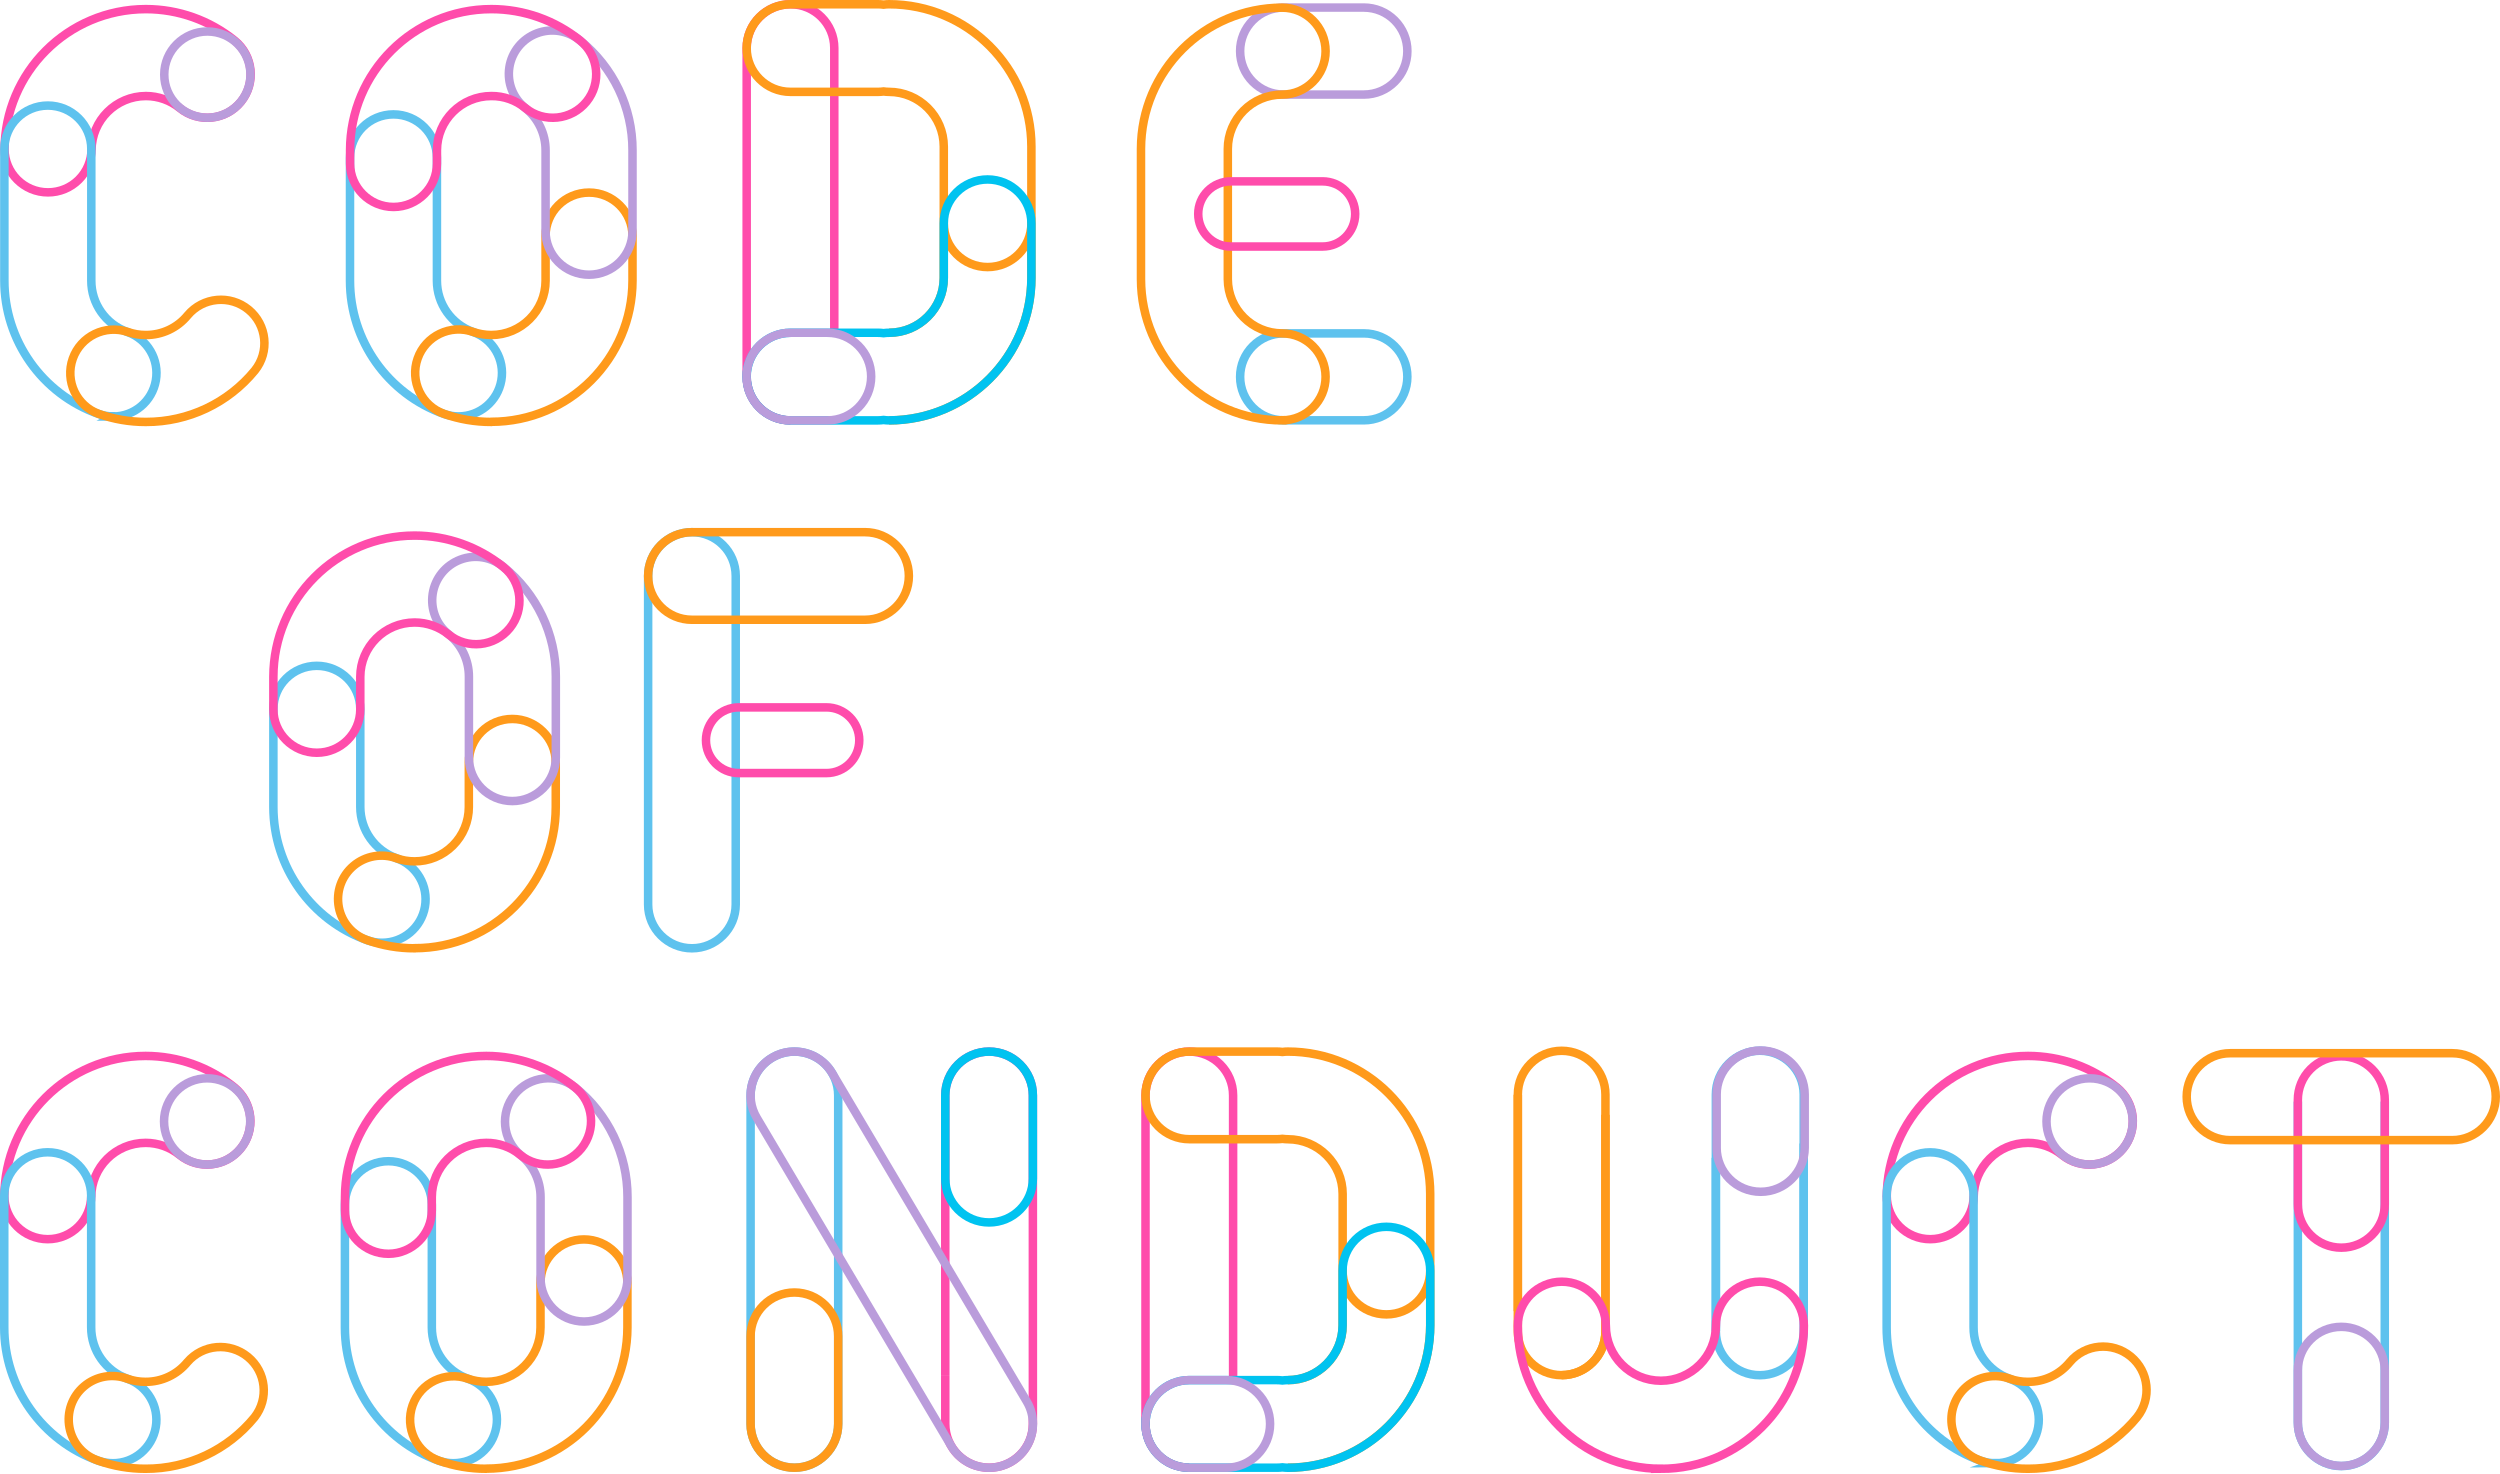
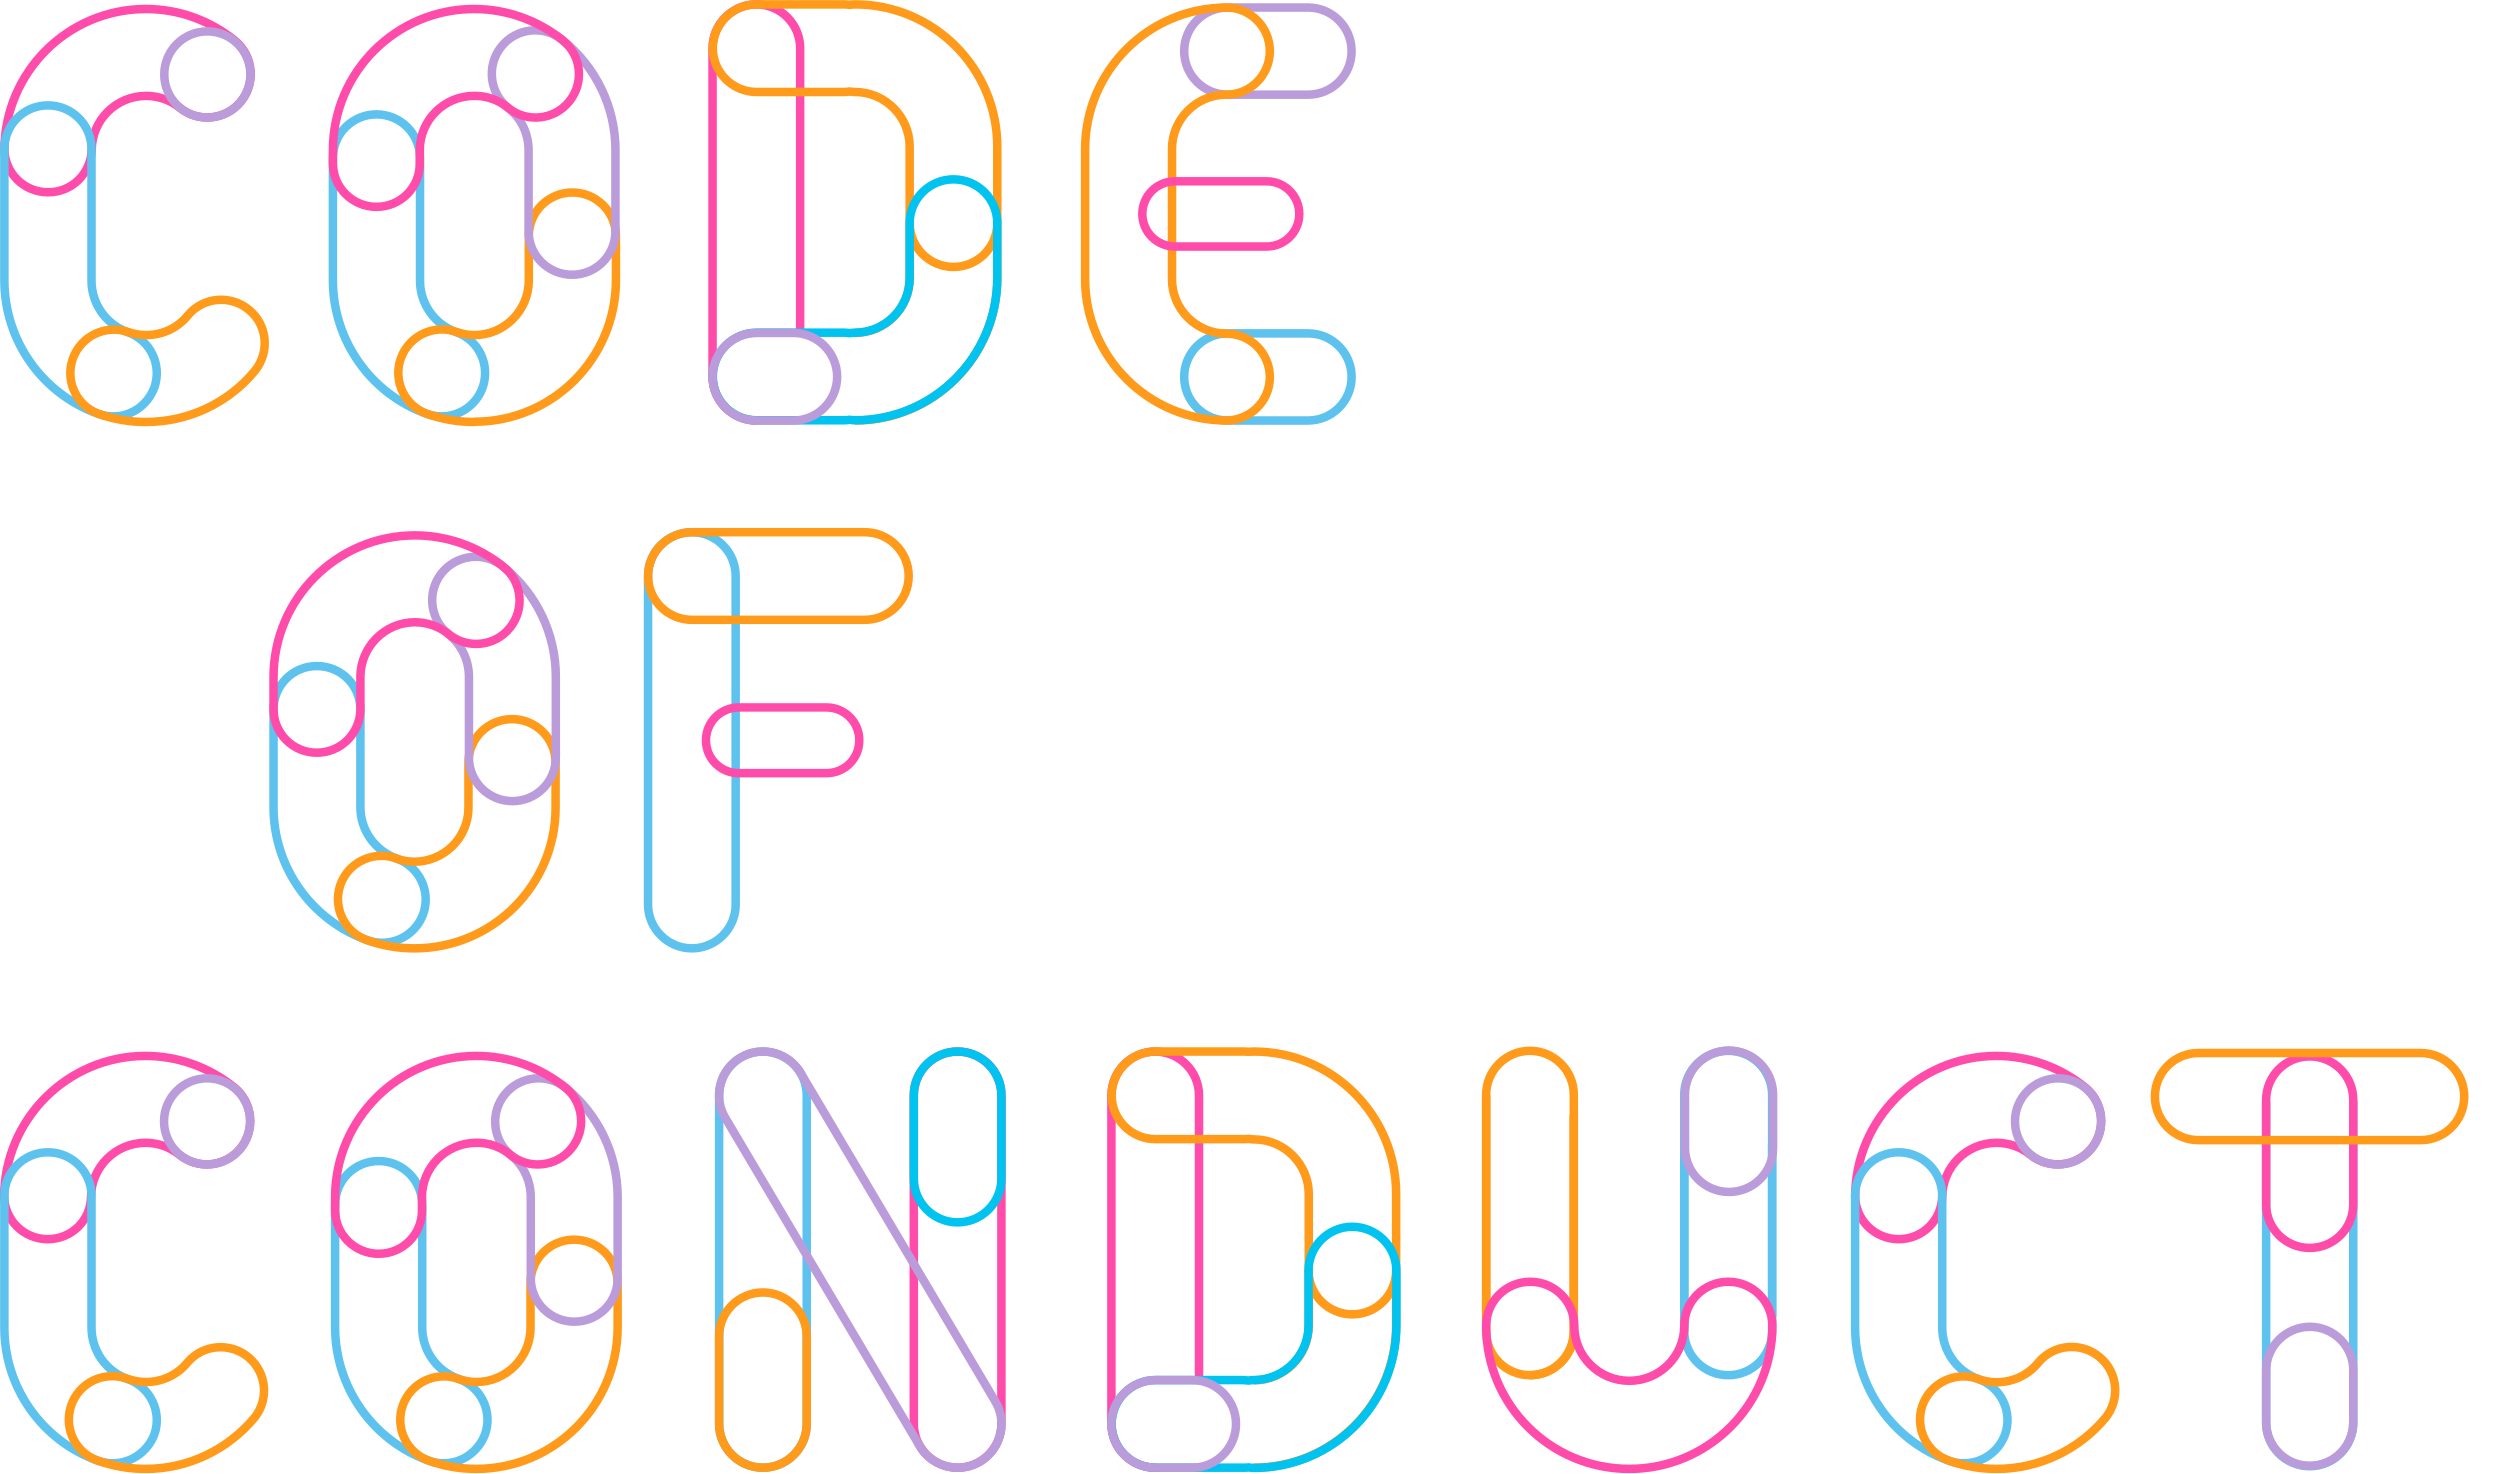
- <svg xmlns="http://www.w3.org/2000/svg" viewBox="0 0 1027.35 605.33">
-   <defs>
-     <style>.cls-1,.cls-2,.cls-3,.cls-4,.cls-5{fill:none;stroke-miterlimit:10}.cls-1{stroke:#ba9cdb}.cls-1,.cls-2,.cls-3,.cls-4{stroke-width:3.5px}.cls-2{stroke:#5ec2ee}.cls-3{stroke:#ff9a1b}.cls-4{stroke:#ff4cab}.cls-5{stroke:#00c3f0;stroke-width:3.5px}</style>
-   </defs>
-   <g id="Layer_2" data-name="Layer 2">
+ <svg xmlns="http://www.w3.org/2000/svg" version="1.1" id="Layer_1" x="0px" y="0px" viewBox="0 0 1027.3 605.3" style="enable-background:new 0 0 1027.3 605.3;" xml:space="preserve">
+   <style type="text/css">
+ 	.st0{fill:none;stroke:#BA9CDB;stroke-width:3.5;stroke-miterlimit:10;}
+ 	.st1{fill:none;stroke:#5EC2EE;stroke-width:3.5;stroke-miterlimit:10;}
+ 	.st2{fill:none;stroke:#FF9A1B;stroke-width:3.5;stroke-miterlimit:10;}
+ 	.st3{fill:none;stroke:#FF4CAB;stroke-width:3.5;stroke-miterlimit:10;}
+ 	.st4{fill:none;stroke:#00C3F0;stroke-width:3.5;stroke-miterlimit:10;}
+ </style>
+   <g id="Layer_2_1_">
    <g id="bg">
-       <path class="cls-1" d="M527.48 3.11h33A17.86 17.86 0 0 1 578.34 21a17.86 17.86 0 0 1-17.86 17.86h-33A17.86 17.86 0 0 1 509.62 21a17.86 17.86 0 0 1 17.86-17.89z" />
-       <path class="cls-2" d="M527.48 137h33a17.86 17.86 0 0 1 17.86 17.86 17.86 17.86 0 0 1-17.86 17.86h-33a17.86 17.86 0 0 1-17.86-17.86A17.86 17.86 0 0 1 527.48 137z" />
-       <path class="cls-3" d="M526.88 172.75a58.1 58.1 0 0 1-58-58v-53.6a58.1 58.1 0 0 1 58-58 17.86 17.86 0 1 1 0 35.72 22.34 22.34 0 0 0-22.32 22.32v53.56A22.34 22.34 0 0 0 526.88 137a17.86 17.86 0 1 1 0 35.72z" />
-       <path class="cls-4" d="M505.8 74.53h37.7a13.39 13.39 0 0 1 13.4 13.39 13.39 13.39 0 0 1-13.4 13.39h-37.7a13.39 13.39 0 0 1-13.4-13.39 13.39 13.39 0 0 1 13.4-13.39z" />
-       <path class="cls-2" d="M157.05 387.42a17.75 17.75 0 0 1-6-1 58.16 58.16 0 0 1-38.71-54.74v-40.21a17.86 17.86 0 0 1 35.72 0v40.18A22.38 22.38 0 0 0 163 352.71a17.87 17.87 0 0 1-6 34.71z" />
-       <path class="cls-3" d="M170.32 389.69a57.69 57.69 0 0 1-19.27-3.3 17.86 17.86 0 1 1 11.89-33.68 22 22 0 0 0 7.37 1.26 22.29 22.29 0 0 0 22.35-22.31v-18.35a17.86 17.86 0 1 1 35.72 0v18.34a58 58 0 0 1-58 58z" />
-       <path class="cls-1" d="M210.55 329.19a17.86 17.86 0 0 1-17.86-17.86v-33.24a22.19 22.19 0 0 0-8.28-17.37 17.86 17.86 0 1 1 22.45-27.78 57.73 57.73 0 0 1 21.55 45.16v33.23a17.85 17.85 0 0 1-17.86 17.86z" />
-       <path class="cls-4" d="M130.19 309.33a17.85 17.85 0 0 1-17.85-17.86v-13.38a58.1 58.1 0 0 1 58-58h.11a58.05 58.05 0 0 1 36.4 12.9 17.86 17.86 0 0 1-22.49 27.76 22.24 22.24 0 0 0-13.94-4.94 22.36 22.36 0 0 0-22.36 22.32v13.38a17.85 17.85 0 0 1-17.87 17.82zM19.72 79.05A17.86 17.86 0 0 1 1.86 61.19v.56a58.13 58.13 0 0 1 58-58H60a58 58 0 0 1 36.4 12.9 17.86 17.86 0 0 1-22.51 27.76A22.15 22.15 0 0 0 60 39.47h-.05a22.36 22.36 0 0 0-22.33 22.3v-.58a17.86 17.86 0 0 1-17.9 17.86z" />
-       <path class="cls-2" d="M46.5 171.12a18 18 0 0 1-6-1 58.13 58.13 0 0 1-38.7-54.88v-54a17.86 17.86 0 0 1 35.72 0v54.06a22.37 22.37 0 0 0 14.89 21.16 17.87 17.87 0 0 1-6 34.71zM188.48 171.12a17.79 17.79 0 0 1-6-1 58.15 58.15 0 0 1-38.65-54.74V64.87a17.86 17.86 0 0 1 35.72 0v50.48a22.37 22.37 0 0 0 14.87 21.07 17.87 17.87 0 0 1-6 34.7z" />
-       <path class="cls-3" d="M201.8 173.39a58 58 0 0 1-19.25-3.29 17.86 17.86 0 0 1 11.85-33.7 23.27 23.27 0 0 0 7.45 1.27 22.35 22.35 0 0 0 22.35-22.32V97a17.86 17.86 0 0 1 35.72 0v18.34a58.11 58.11 0 0 1-58 58zM60 173.39h-.22a57.58 57.58 0 0 1-19.19-3.3 17.86 17.86 0 0 1 11.89-33.68 22 22 0 0 0 7.37 1.26h.08a22.1 22.1 0 0 0 17.18-8.09 17.86 17.86 0 0 1 27.61 22.66A57.63 57.63 0 0 1 60 173.39z" />
-       <path class="cls-1" d="M242.06 112.89A17.86 17.86 0 0 1 224.2 95V61.75a22.23 22.23 0 0 0-8.29-17.33 17.86 17.86 0 1 1 22.45-27.78 57.78 57.78 0 0 1 21.56 45.1V95a17.86 17.86 0 0 1-17.86 17.89z" />
-       <path class="cls-4" d="M161.72 85.05a17.86 17.86 0 0 1-17.86-17.86v-5.44a58.08 58.08 0 0 1 58-58h.14a58 58 0 0 1 36.39 12.9 17.86 17.86 0 0 1-22.49 27.76 21.64 21.64 0 0 0-14-4.94 22.33 22.33 0 0 0-22.33 22.29v5.43a17.86 17.86 0 0 1-17.85 17.86z" />
-       <path class="cls-2" d="M186.39 601.29a17.82 17.82 0 0 1-6-1 58.15 58.15 0 0 1-38.65-54.74v-50.5a17.86 17.86 0 0 1 35.72 0v50.48a22.38 22.38 0 0 0 14.87 21.07 17.86 17.86 0 0 1-6 34.69z" />
-       <path class="cls-3" d="M199.72 603.57a58.05 58.05 0 0 1-19.26-3.29 17.86 17.86 0 1 1 11.86-33.7 23.27 23.27 0 0 0 7.45 1.27 22.35 22.35 0 0 0 22.34-22.32v-18.34a17.86 17.86 0 1 1 35.72 0v18.34a58.11 58.11 0 0 1-58 58z" />
-       <path class="cls-1" d="M240 543.07a17.86 17.86 0 0 1-17.86-17.86v-33.28a22.19 22.19 0 0 0-8.28-17.33 17.86 17.86 0 0 1 22.44-27.78 57.78 57.78 0 0 1 21.56 45.1v33.29A17.86 17.86 0 0 1 240 543.07z" />
-       <path class="cls-4" d="M159.63 515.23a17.86 17.86 0 0 1-17.86-17.86v-5.44a58.1 58.1 0 0 1 58-58h.12a58 58 0 0 1 36.38 12.9 17.86 17.86 0 0 1-22.48 27.76 21.68 21.68 0 0 0-14-4.94 22.34 22.34 0 0 0-22.34 22.29v5.43a17.86 17.86 0 0 1-17.82 17.86z" />
-       <circle class="cls-1" cx="85.21" cy="30.65" r="17.71" />
-       <path class="cls-4" d="M19.63 509.23a17.86 17.86 0 0 1-17.86-17.86v.56a58.13 58.13 0 0 1 58-58h.12a58 58 0 0 1 36.39 12.9 17.86 17.86 0 0 1-22.48 27.76 22.18 22.18 0 0 0-13.94-4.94A22.36 22.36 0 0 0 37.49 492v-.58a17.86 17.86 0 0 1-17.86 17.81z" />
-       <path class="cls-2" d="M46.41 601.29a17.94 17.94 0 0 1-5.95-1 58.13 58.13 0 0 1-38.71-54.91v-54a17.86 17.86 0 0 1 35.72 0v54.06a22.38 22.38 0 0 0 14.89 21.16 17.86 17.86 0 0 1-6 34.7z" />
-       <path class="cls-3" d="M59.87 603.57h-.22a57.52 57.52 0 0 1-19.18-3.3 17.86 17.86 0 1 1 11.88-33.68 22.09 22.09 0 0 0 7.37 1.26h.09A22.12 22.12 0 0 0 77 559.76a17.86 17.86 0 0 1 27.6 22.66 57.62 57.62 0 0 1-44.73 21.15z" />
-       <circle class="cls-1" cx="85.12" cy="460.83" r="17.71" />
-       <rect class="cls-2" x="266.34" y="218.69" width="36" height="171" rx="18" />
-       <path class="cls-4" d="M324.84 172.75a18 18 0 0 1-18-18v-135a18 18 0 0 1 18-18 18 18 0 0 1 18 18v117" />
-       <path class="cls-3" d="M365.34 172.75a58.57 58.57 0 0 0 58.5-58.5v-54a58.57 58.57 0 0 0-58.5-58.5 16.67 16.67 0 0 0-2.25.16 16.78 16.78 0 0 0-2.25-.16h-36a18 18 0 0 0 0 36h36a16.78 16.78 0 0 0 2.25-.16 16.67 16.67 0 0 0 2.25.16 22.53 22.53 0 0 1 22.5 22.5v54a22.53 22.53 0 0 1-22.5 22.5M387.84 91.75a18 18 0 0 0 18 18M405.84 109.75a18 18 0 0 0 18-18" />
-       <path class="cls-5" d="M405.84 73.75a18 18 0 0 0-18 18v22.5a22.53 22.53 0 0 1-22.5 22.5 16.67 16.67 0 0 0-2.25.16 16.78 16.78 0 0 0-2.25-.16h-36a18 18 0 0 0 0 36h36a16.78 16.78 0 0 0 2.25-.16 16.67 16.67 0 0 0 2.25.16 58.57 58.57 0 0 0 58.5-58.5v-22.5a18 18 0 0 0-18-18z" />
-       <rect class="cls-4" x="290.11" y="290.69" width="63" height="27" rx="13.5" />
-       <path class="cls-1" d="M324.82 136.75H340a18 18 0 0 1 18 18 18 18 0 0 1-18 18h-15.2a18 18 0 0 1-18-18 18 18 0 0 1 18.02-18z" />
-       <path class="cls-2" d="M980 452.69v131.92a17.86 17.86 0 0 1-17.86 17.86 17.86 17.86 0 0 1-17.86-17.86V452.69" />
-       <path class="cls-4" d="M962.1 434.09A17.86 17.86 0 0 1 980 452v42.86a17.86 17.86 0 0 1-17.86 17.86 17.86 17.86 0 0 1-17.86-17.86V452a17.85 17.85 0 0 1 17.82-17.91z" />
-       <path class="cls-3" d="M1007.74 468.53h-91.28a17.86 17.86 0 0 1 0-35.72h91.28a17.86 17.86 0 0 1 0 35.72z" />
-       <path class="cls-1" d="M962.1 545.25a17.86 17.86 0 0 1 17.9 17.86v21.44a17.86 17.86 0 0 1-17.86 17.86 17.86 17.86 0 0 1-17.86-17.86v-21.44a17.85 17.85 0 0 1 17.82-17.86z" />
-       <path class="cls-3" d="M623.74 538.81v-89a18 18 0 0 1 18-18 18 18 0 0 1 18 18V547a18 18 0 0 1-17.9 18.1h-.1" />
-       <path class="cls-3" d="M659.74 458.11v89a18 18 0 0 1-18 18 18 18 0 0 1-18-18v-97.22" />
-       <path class="cls-2" d="M741.21 469.89v77.24a18 18 0 0 1-18 18 18 18 0 0 1-18.09-17.9v-71.44" />
-       <path class="cls-2" d="M705.12 547v-97.21a18 18 0 0 1 18-18 18 18 0 0 1 18.1 17.9v91.44" />
-       <rect class="cls-1" x="705.44" y="431.69" width="36.18" height="58.06" rx="18.08" />
-       <path class="cls-4" d="M682.55 603.58a58.86 58.86 0 0 1-58.82-58.79 18.09 18.09 0 1 1 36.18 0 22.61 22.61 0 0 0 45.22 0 18.09 18.09 0 0 1 18.08-18.1 18.08 18.08 0 0 1 18.08 18.08 58.78 58.78 0 0 1-58.75 58.82zM793.21 509.23a17.87 17.87 0 0 1-17.87-17.86v.56a58.14 58.14 0 0 1 58-58h.11a58.05 58.05 0 0 1 36.4 12.9 17.86 17.86 0 0 1-22.49 27.76 22.17 22.17 0 0 0-13.93-4.94h-.05A22.36 22.36 0 0 0 811.07 492v-.58a17.86 17.86 0 0 1-17.86 17.81z" />
-       <path class="cls-2" d="M820 601.29a18 18 0 0 1-6-1 58.12 58.12 0 0 1-38.7-54.89v-54a17.86 17.86 0 1 1 35.72 0v54.06a22.37 22.37 0 0 0 14.89 21.16 17.86 17.86 0 0 1-6 34.7z" />
-       <path class="cls-3" d="M833.45 603.57h-.22a57.58 57.58 0 0 1-19.19-3.3 17.86 17.86 0 1 1 11.89-33.68 22 22 0 0 0 7.37 1.26h.08a22.1 22.1 0 0 0 17.18-8.09 17.86 17.86 0 0 1 27.61 22.66 57.63 57.63 0 0 1-44.72 21.15z" />
-       <circle class="cls-1" cx="858.7" cy="460.83" r="17.71" />
-       <path class="cls-4" d="M488.73 603.14a18 18 0 0 1-18-18v-135a18 18 0 0 1 18-18 18 18 0 0 1 18 18v117" />
-       <path class="cls-3" d="M529.23 603.14a58.58 58.58 0 0 0 58.5-58.5v-54a58.57 58.57 0 0 0-58.5-58.5 18.35 18.35 0 0 0-2.25.15 18.62 18.62 0 0 0-2.25-.15h-36a18 18 0 0 0 0 36h36A18.62 18.62 0 0 0 527 468a18.33 18.33 0 0 0 2.25.16 22.53 22.53 0 0 1 22.5 22.5v54a22.53 22.53 0 0 1-22.5 22.5M551.73 522.14a18 18 0 0 0 18 18M569.73 540.14a18 18 0 0 0 18-18" />
-       <path class="cls-5" d="M569.73 504.14a18 18 0 0 0-18 18v22.5a22.53 22.53 0 0 1-22.5 22.5 18.35 18.35 0 0 0-2.25.15 18.62 18.62 0 0 0-2.25-.15h-36a18 18 0 1 0 0 36h36A18.62 18.62 0 0 0 527 603a18.33 18.33 0 0 0 2.25.16 58.58 58.58 0 0 0 58.5-58.5v-22.5a18 18 0 0 0-18.02-18.02z" />
-       <path class="cls-1" d="M488.71 567.14h15.22a18 18 0 0 1 18 18 18 18 0 0 1-18 18h-15.2a18 18 0 0 1-18-18 18 18 0 0 1 17.98-18z" />
-       <path class="cls-3" d="M284.34 254.69a18 18 0 0 1 0-36h71.15a18 18 0 1 1 0 36z" />
-       <rect class="cls-2" x="308.45" y="432.14" width="36" height="171" rx="18" />
-       <rect class="cls-3" x="308.45" y="531.14" width="36" height="72" rx="18" />
-       <path class="cls-4" d="M388.45 565.13v-22.06M388.45 537.4v-87.26a18 18 0 0 1 18-18 18 18 0 0 1 18 18v135a18 18 0 0 1-18 18 18 18 0 0 1-18-18v-20M388.45 565.13V537.4" />
-       <path class="cls-1" d="M406.46 603.14a18 18 0 0 1-15.5-8.83l-80-135a18 18 0 0 1 31-18.35l80 135a18 18 0 0 1-15.47 27.18z" />
-       <rect class="cls-5" x="388.45" y="432.14" width="36" height="70.21" rx="18" />
+       <path class="st0" d="M504.5,3.1h33c9.9,0,17.9,8,17.9,17.9c0,0,0,0,0,0c0,9.9-8,17.9-17.9,17.9h-33c-9.9,0-17.9-8-17.9-17.9    c0,0,0,0,0,0C486.6,11.1,494.6,3.1,504.5,3.1C504.5,3.1,504.5,3.1,504.5,3.1z" />
+       <path class="st1" d="M504.5,137h33c9.9,0,17.9,8,17.9,17.9s-8,17.9-17.9,17.9h-33c-9.9,0-17.9-8-17.9-17.9S494.6,137,504.5,137z" />
+       <path class="st2" d="M503.9,172.8c-32-0.1-57.9-26-58-58V61.1c0.1-32,26-57.9,58-58c9.9,0,17.9,8,17.9,17.9s-8,17.9-17.9,17.9    c-12.3,0-22.3,10-22.3,22.3v53.6c0,12.3,10,22.2,22.3,22.3c9.9,0,17.9,8,17.9,17.9S513.7,172.7,503.9,172.8L503.9,172.8z" />
+       <path class="st3" d="M482.8,74.5h37.7c7.4,0,13.4,6,13.4,13.4c0,0,0,0,0,0c0,7.4-6,13.4-13.4,13.4c0,0,0,0,0,0h-37.7    c-7.4,0-13.4-6-13.4-13.4c0,0,0,0,0,0C469.4,80.5,475.4,74.5,482.8,74.5C482.8,74.5,482.8,74.5,482.8,74.5z" />
+       <path class="st1" d="M157.1,387.4c-2,0-4.1-0.3-6-1c-23.2-8.2-38.7-30.1-38.7-54.7v-40.2c0-9.9,8-17.9,17.9-17.8    c9.9,0,17.8,8,17.8,17.8v40.2c0,9.5,6,17.9,14.9,21.1c9.3,3.3,14.2,13.5,10.9,22.8C171.3,382.7,164.6,387.4,157.1,387.4    L157.1,387.4z" />
+       <path class="st2" d="M170.3,389.7c-6.6,0-13.1-1.1-19.3-3.3c-9.3-3.2-14.3-13.3-11.2-22.6s13.3-14.3,22.6-11.2    c0.1,0,0.3,0.1,0.4,0.2c2.4,0.8,4.9,1.3,7.4,1.3c12.3,0,22.3-9.9,22.3-22.2c0,0,0-0.1,0-0.1v-18.4c0-9.9,8-17.9,17.9-17.9    s17.9,8,17.9,17.9v18.3C228.4,363.7,202.4,389.7,170.3,389.7L170.3,389.7L170.3,389.7z" />
+       <path class="st0" d="M210.6,329.2c-9.9,0-17.9-8-17.9-17.9v-33.2c0-6.7-3-13.1-8.3-17.4c-7.7-6.1-9.1-17.3-3-25.1    c6.1-7.7,17.3-9.1,25.1-3c0.1,0.1,0.2,0.2,0.3,0.3c13.7,11,21.6,27.6,21.6,45.2v33.2C228.4,321.2,220.4,329.2,210.6,329.2    C210.6,329.2,210.6,329.2,210.6,329.2L210.6,329.2z" />
+       <path class="st3" d="M130.2,309.3c-9.9,0-17.8-8-17.8-17.9c0,0,0,0,0,0v-13.4c0.1-32,26-57.9,58-58h0.1c13.2,0,26.1,4.6,36.4,12.9    c7.7,6.2,8.8,17.5,2.6,25.1c-6.2,7.7-17.5,8.8-25.1,2.6c-3.9-3.2-8.9-4.9-13.9-4.9c-12.3,0-22.3,10-22.4,22.3v13.4    C148,301.4,140,309.3,130.2,309.3z M19.7,79c-9.9,0-17.9-8-17.9-17.9c0,0,0,0,0,0v0.6c0.1-32,26-57.9,58-58H60    c13.3,0,26.1,4.6,36.4,12.9c7.7,6.2,8.8,17.5,2.6,25.1s-17.5,8.8-25.1,2.6c-3.9-3.2-8.8-4.9-13.9-4.9h0c-12.3,0-22.3,10-22.3,22.3    v-0.6C37.6,71.1,29.6,79.1,19.7,79C19.7,79.1,19.7,79.1,19.7,79z" />
+       <path class="st1" d="M46.5,171.1c-2,0-4.1-0.3-6-1c-23.2-8.2-38.7-30.2-38.7-54.9v-54c0-9.9,8-17.9,17.9-17.9s17.9,8,17.9,17.9    v54.1c0,9.5,5.9,18,14.9,21.2c9.3,3.3,14.2,13.5,10.9,22.8C60.7,166.4,54,171.2,46.5,171.1L46.5,171.1z M181.5,171.1    c-2,0-4.1-0.3-6-1c-23.2-8.2-38.6-30.2-38.7-54.7V64.9c0-9.9,8-17.9,17.9-17.9s17.9,8,17.9,17.9v50.5c0,9.5,6,17.9,14.9,21.1    c9.3,3.3,14.1,13.5,10.8,22.8C195.7,166.4,189,171.1,181.5,171.1L181.5,171.1z" />
+       <path class="st2" d="M194.8,173.4c-6.6,0-13.1-1.1-19.2-3.3c-9.3-3.3-14.2-13.5-10.9-22.8c3.3-9.3,13.5-14.2,22.8-10.9l0,0    c2.4,0.8,4.9,1.3,7.4,1.3c12.3,0,22.3-10,22.4-22.3V97c0-9.9,8-17.9,17.9-17.9s17.9,8,17.9,17.9v18.3c-0.1,32-26,57.9-58,58    L194.8,173.4z M60,173.4h-0.2c-6.5,0-13-1.1-19.2-3.3c-9.3-3.4-14-13.7-10.6-22.9c3.3-9.1,13.3-13.9,22.5-10.8    c2.4,0.8,4.9,1.3,7.4,1.3h0.1c6.7,0,13-2.9,17.2-8.1c6.3-7.6,17.6-8.6,25.2-2.2c7.5,6.2,8.5,17.3,2.4,24.9    C93.8,165.7,77.3,173.4,60,173.4z" />
+       <path class="st0" d="M235.1,112.9c-9.9,0-17.9-8-17.9-17.9c0,0,0,0,0,0V61.7c0-6.7-3-13.1-8.3-17.3c-7.7-6.1-9.1-17.3-3-25.1    s17.3-9.1,25.1-3c0.1,0.1,0.2,0.2,0.3,0.3c13.7,11,21.6,27.6,21.6,45.1V95C252.9,104.9,245,112.9,235.1,112.9    C235.1,112.9,235.1,112.9,235.1,112.9L235.1,112.9z" />
+       <path class="st3" d="M154.7,85c-9.9,0-17.9-8-17.9-17.9l0,0v-5.4c0-32,26-58,58-58h0.1c13.2,0,26.1,4.6,36.4,12.9    c7.7,6.2,8.8,17.5,2.6,25.1c-6.2,7.7-17.5,8.8-25.1,2.6l0,0c-3.9-3.2-8.9-5-14-4.9c-12.3,0-22.3,10-22.3,22.3v5.4    C172.6,77,164.6,85,154.7,85L154.7,85z" />
+       <path class="st1" d="M182.4,601.3c-2,0-4.1-0.3-6-1c-23.2-8.2-38.6-30.2-38.7-54.7V495c0-9.9,8-17.9,17.9-17.9s17.9,8,17.9,17.9    v50.5c0,9.5,6,17.9,14.9,21.1c9.3,3.3,14.2,13.5,10.9,22.8C196.6,596.5,189.9,601.3,182.4,601.3L182.4,601.3z" />
+       <path class="st2" d="M195.7,603.6c-6.6,0-13.1-1.1-19.3-3.3c-9.3-3.3-14.2-13.5-10.9-22.8c3.3-9.3,13.5-14.2,22.8-10.9    c2.4,0.8,4.9,1.3,7.4,1.3c12.3,0,22.3-10,22.3-22.3v-18.3c0-9.9,8-17.9,17.9-17.9c9.9,0,17.9,8,17.9,17.9v18.3    c-0.1,32-26,57.9-58,58L195.7,603.6z" />
+       <path class="st0" d="M236,543.1c-9.9,0-17.9-8-17.9-17.9v-33.3c0-6.7-3-13.1-8.3-17.3c-7.5-6.4-8.5-17.6-2.1-25.2    c6.2-7.3,17-8.4,24.5-2.6c13.7,11,21.6,27.6,21.6,45.1v33.3C253.9,535.1,245.9,543.1,236,543.1L236,543.1z" />
+       <path class="st3" d="M155.6,515.2c-9.9,0-17.9-8-17.9-17.9v-5.4c0.1-32,26-57.9,58-58h0.1c13.2,0,26.1,4.6,36.4,12.9    c7.7,6.2,8.8,17.5,2.6,25.1c-6.2,7.7-17.5,8.8-25.1,2.6c-3.9-3.2-8.9-5-14-4.9c-12.3,0-22.3,10-22.3,22.3v5.4    C173.5,507.2,165.5,515.2,155.6,515.2z" />
+       <circle class="st0" cx="85.2" cy="30.6" r="17.7" />
+       <path class="st3" d="M19.6,509.2c-9.9,0-17.9-8-17.9-17.9c0,0,0,0,0,0v0.6c0.1-32,26-57.9,58-58h0.1c13.2,0,26.1,4.6,36.4,12.9    c7.7,6.2,8.8,17.5,2.6,25.1s-17.5,8.8-25.1,2.6c-3.9-3.2-8.9-4.9-13.9-4.9c-12.3,0-22.4,10-22.4,22.4l0,0v-0.6    C37.5,501.3,29.5,509.2,19.6,509.2z" />
+       <path class="st1" d="M46.4,601.3c-2,0-4-0.3-6-1C17.2,592.1,1.7,570,1.8,545.4v-54c0-9.9,8-17.9,17.9-17.9s17.9,8,17.9,17.9v54.1    c0,9.5,5.9,18,14.9,21.2c9.3,3.3,14.2,13.5,10.9,22.8C60.7,596.5,53.9,601.3,46.4,601.3L46.4,601.3z" />
+       <path class="st2" d="M59.9,603.6h-0.2c-6.5,0-13-1.1-19.2-3.3c-9.4-3.1-14.4-13.2-11.3-22.6c3.1-9.4,13.2-14.4,22.6-11.3    c0.2,0.1,0.4,0.1,0.6,0.2c2.4,0.8,4.9,1.3,7.4,1.3h0.1c6.7,0,13-2.9,17.2-8.1c6.4-7.5,17.7-8.3,25.2-1.9c7.2,6.2,8.3,17,2.4,24.5    C93.6,595.8,77.2,603.6,59.9,603.6z" />
+       <circle class="st0" cx="85.1" cy="460.8" r="17.7" />
+       <path class="st1" d="M284.3,218.7L284.3,218.7c9.9,0,18,8.1,18,18v135c0,9.9-8.1,18-18,18l0,0c-9.9,0-18-8.1-18-18v-135    C266.3,226.7,274.4,218.7,284.3,218.7z" />
+       <path class="st3" d="M310.8,172.8c-9.9,0-18-8.1-18-18v-135c0-9.9,8.1-18,18-18s18,8.1,18,18v117" />
+       <path class="st2" d="M351.3,172.8c32.3,0,58.5-26.2,58.5-58.5v-54c0-32.3-26.2-58.5-58.5-58.5c-0.8,0-1.5,0.1-2.2,0.2    c-0.7-0.1-1.5-0.2-2.2-0.2h-36c-9.9,0-18,8.1-18,18s8.1,18,18,18h36c0.8,0,1.5-0.1,2.2-0.2c0.7,0.1,1.5,0.2,2.2,0.2    c12.4,0,22.5,10.1,22.5,22.5v54c0,12.4-10.1,22.5-22.5,22.5 M373.8,91.7c0,9.9,8.1,18,18,18 M391.8,109.7c9.9,0,18-8.1,18-18" />
+       <path class="st4" d="M391.8,73.7c-9.9,0-18,8.1-18,18v22.5c0,12.4-10.1,22.5-22.5,22.5c-0.8,0-1.5,0.1-2.2,0.2    c-0.7-0.1-1.5-0.2-2.2-0.2h-36c-9.9,0-18,8.1-18,18c0,9.9,8.1,18,18,18h36c0.8,0,1.5-0.1,2.2-0.2c0.7,0.1,1.5,0.2,2.2,0.2    c32.3,0,58.5-26.2,58.5-58.5V91.7C409.8,81.8,401.8,73.7,391.8,73.7z" />
+       <path class="st3" d="M303.6,290.7h36c7.5,0,13.5,6,13.5,13.5l0,0c0,7.5-6,13.5-13.5,13.5h-36c-7.5,0-13.5-6-13.5-13.5l0,0    C290.1,296.7,296.2,290.7,303.6,290.7z" />
+       <path class="st0" d="M310.8,136.8H326c9.9,0,18,8.1,18,18s-8.1,18-18,18h-15.2c-9.9,0-18-8.1-18-18S300.9,136.8,310.8,136.8    C310.8,136.7,310.8,136.8,310.8,136.8L310.8,136.8z" />
+       <path class="st1" d="M967,452.7v131.9c0,9.9-8,17.9-17.9,17.9s-17.9-8-17.9-17.9V452.7" />
+       <path class="st3" d="M949.1,434.1c9.9,0,17.9,8,17.9,17.8c0,0,0,0.1,0,0.1v42.9c0,9.9-8,17.9-17.9,17.9s-17.9-8-17.9-17.9V452    C931.2,442.1,939.2,434.1,949.1,434.1C949.1,434.1,949.1,434.1,949.1,434.1L949.1,434.1z" />
+       <path class="st2" d="M994.7,468.5h-91.3c-9.9,0-17.9-8-17.9-17.9c0-9.9,8-17.9,17.9-17.9h91.3c9.9,0,17.9,8,17.9,17.9    C1012.6,460.5,1004.6,468.5,994.7,468.5z" />
+       <path class="st0" d="M949.1,545.2c9.9,0,17.9,8,17.9,17.8c0,0,0,0,0,0v21.4c0,9.9-8,17.9-17.9,17.9s-17.9-8-17.9-17.9v-21.4    C931.3,553.3,939.2,545.3,949.1,545.2L949.1,545.2z" />
+       <path class="st2" d="M610.7,538.8v-89c0-9.9,8.1-18,18-18s18,8.1,18,18V547c0.1,9.9-8,18-17.9,18.1c0,0,0,0,0,0h-0.1" />
+       <path class="st2" d="M646.7,458.1v89c0,9.9-8.1,18-18,18s-18-8.1-18-18v-97.2" />
+       <path class="st1" d="M728.2,469.9v77.2c0,9.9-8.1,18-18,18c-9.9,0-18-8-18.1-17.9v-71.4" />
+       <path class="st1" d="M692.1,547v-97.2c0-9.9,8.1-18,18-18c9.9-0.1,18,8,18.1,17.9c0,0,0,0,0,0v91.4" />
+       <path class="st0" d="M710.5,431.7L710.5,431.7c10,0,18.1,8.1,18.1,18.1v21.9c0,10-8.1,18.1-18.1,18.1h0c-10,0-18.1-8.1-18.1-18.1    v-21.9C692.4,439.8,700.5,431.7,710.5,431.7z" />
+       <path class="st3" d="M669.5,603.6c-32.5,0-58.8-26.3-58.8-58.8c0-10,8.1-18.1,18.1-18.1c10,0,18.1,8.1,18.1,18.1c0,0,0,0,0,0    c0,12.5,10.1,22.6,22.6,22.6c12.5,0,22.6-10.1,22.6-22.6c0-10,8.1-18.1,18.1-18.1c10,0,18.1,8.1,18.1,18.1c0,0,0,0,0,0    C728.3,577.2,702,603.6,669.5,603.6C669.5,603.6,669.5,603.6,669.5,603.6L669.5,603.6z M780.2,509.2c-9.9,0-17.9-8-17.9-17.9v0.6    c0.1-32,26-57.9,58-58h0.1c13.2,0,26.1,4.6,36.4,12.9c7.7,6.2,8.8,17.5,2.6,25.1s-17.5,8.8-25.1,2.6l0,0    c-3.9-3.2-8.9-4.9-13.9-4.9h0c-12.3,0-22.3,10-22.3,22.4v-0.6C798,501.3,790.1,509.2,780.2,509.2z" />
+       <path class="st1" d="M807,601.3c-2,0-4.1-0.3-6-1c-23.2-8.2-38.7-30.2-38.7-54.9v-54c0-9.9,8-17.9,17.9-17.9    c9.9,0,17.9,8,17.9,17.9l0,0v54.1c0,9.5,5.9,18,14.9,21.2c9.3,3.3,14.2,13.5,10.9,22.8C821.3,596.6,814.5,601.3,807,601.3    L807,601.3z" />
+       <path class="st2" d="M820.5,603.6h-0.2c-6.5,0-13-1.1-19.2-3.3c-9.3-3.2-14.3-13.3-11.2-22.6c3.2-9.3,13.3-14.3,22.6-11.2    c0.1,0,0.3,0.1,0.4,0.2c2.4,0.8,4.9,1.3,7.4,1.3h0.1c6.7,0,13-2.9,17.2-8.1c6.3-7.6,17.6-8.6,25.2-2.2c7.5,6.2,8.5,17.3,2.4,24.9    C854.2,595.8,837.8,603.6,820.5,603.6L820.5,603.6z" />
+       <circle class="st0" cx="845.7" cy="460.8" r="17.7" />
+       <path class="st3" d="M474.7,603.1c-9.9,0-18-8.1-18-18v-135c0-9.9,8.1-18,18-18s18,8.1,18,18v117" />
+       <path class="st2" d="M515.2,603.1c32.3,0,58.5-26.2,58.5-58.5v-54c0-32.3-26.2-58.5-58.5-58.5c-0.8,0-1.5,0.1-2.2,0.1    c-0.7-0.1-1.5-0.1-2.2-0.1h-36c-9.9,0-18,8.1-18,18s8.1,18,18,18h36c0.8,0,1.5,0,2.3-0.1c0.7,0.1,1.5,0.2,2.2,0.2    c12.4,0,22.5,10.1,22.5,22.5v54c0,12.4-10.1,22.5-22.5,22.5 M537.7,522.1c0,9.9,8.1,18,18,18 M555.7,540.1c9.9,0,18-8.1,18-18" />
+       <path class="st4" d="M555.7,504.1c-9.9,0-18,8.1-18,18v22.5c0,12.4-10.1,22.5-22.5,22.5c-0.8,0-1.5,0.1-2.2,0.2    c-0.7-0.1-1.5-0.1-2.2-0.2h-36c-9.9,0-18,8.1-18,18s8.1,18,18,18h36c0.8,0,1.5,0,2.3-0.1c0.7,0.1,1.5,0.2,2.2,0.2    c32.3,0,58.5-26.2,58.5-58.5v-22.5C573.8,512.2,565.7,504.2,555.7,504.1C555.8,504.1,555.7,504.1,555.7,504.1L555.7,504.1z" />
+       <path class="st0" d="M474.7,567.1h15.2c9.9,0,18,8.1,18,18s-8.1,18-18,18h-15.2c-9.9,0-18-8.1-18-18    C456.7,575.2,464.8,567.2,474.7,567.1z" />
+       <path class="st2" d="M284.3,254.7c-9.9,0-18-8.1-18-18s8.1-18,18-18h71.1c9.9,0,18,8.1,18,18s-8.1,18-18,18H284.3z" />
+       <path class="st1" d="M313.5,432.1L313.5,432.1c9.9,0,18,8.1,18,18v135c0,9.9-8.1,18-18,18l0,0c-9.9,0-18-8.1-18-18v-135    C295.5,440.2,303.5,432.1,313.5,432.1z" />
+       <path class="st2" d="M313.5,531.1L313.5,531.1c9.9,0,18,8.1,18,18v36c0,9.9-8.1,18-18,18l0,0c-9.9,0-18-8.1-18-18v-36    C295.5,539.2,303.5,531.1,313.5,531.1z" />
+       <path class="st3" d="M375.5,565.1v-22.1 M375.5,537.4v-87.3c0-9.9,8.1-18,18-18s18,8.1,18,18v135c0,9.9-8.1,18-18,18    s-18-8.1-18-18v-20 M375.5,565.1v-27.7" />
+       <path class="st0" d="M393.5,603.1c-6.4,0-12.3-3.4-15.5-8.8l-80-135c-5.1-8.6-2.2-19.6,6.3-24.7c8.6-5.1,19.6-2.2,24.7,6.3l80,135    c5.1,8.6,2.2,19.6-6.3,24.7C399.9,602.3,396.7,603.1,393.5,603.1L393.5,603.1z" />
+       <path class="st4" d="M393.5,432.1L393.5,432.1c9.9,0,18,8.1,18,18v34.2c0,9.9-8.1,18-18,18l0,0c-9.9,0-18-8.1-18-18v-34.2    C375.5,440.2,383.5,432.1,393.5,432.1z" />
    </g>
  </g>
</svg>
